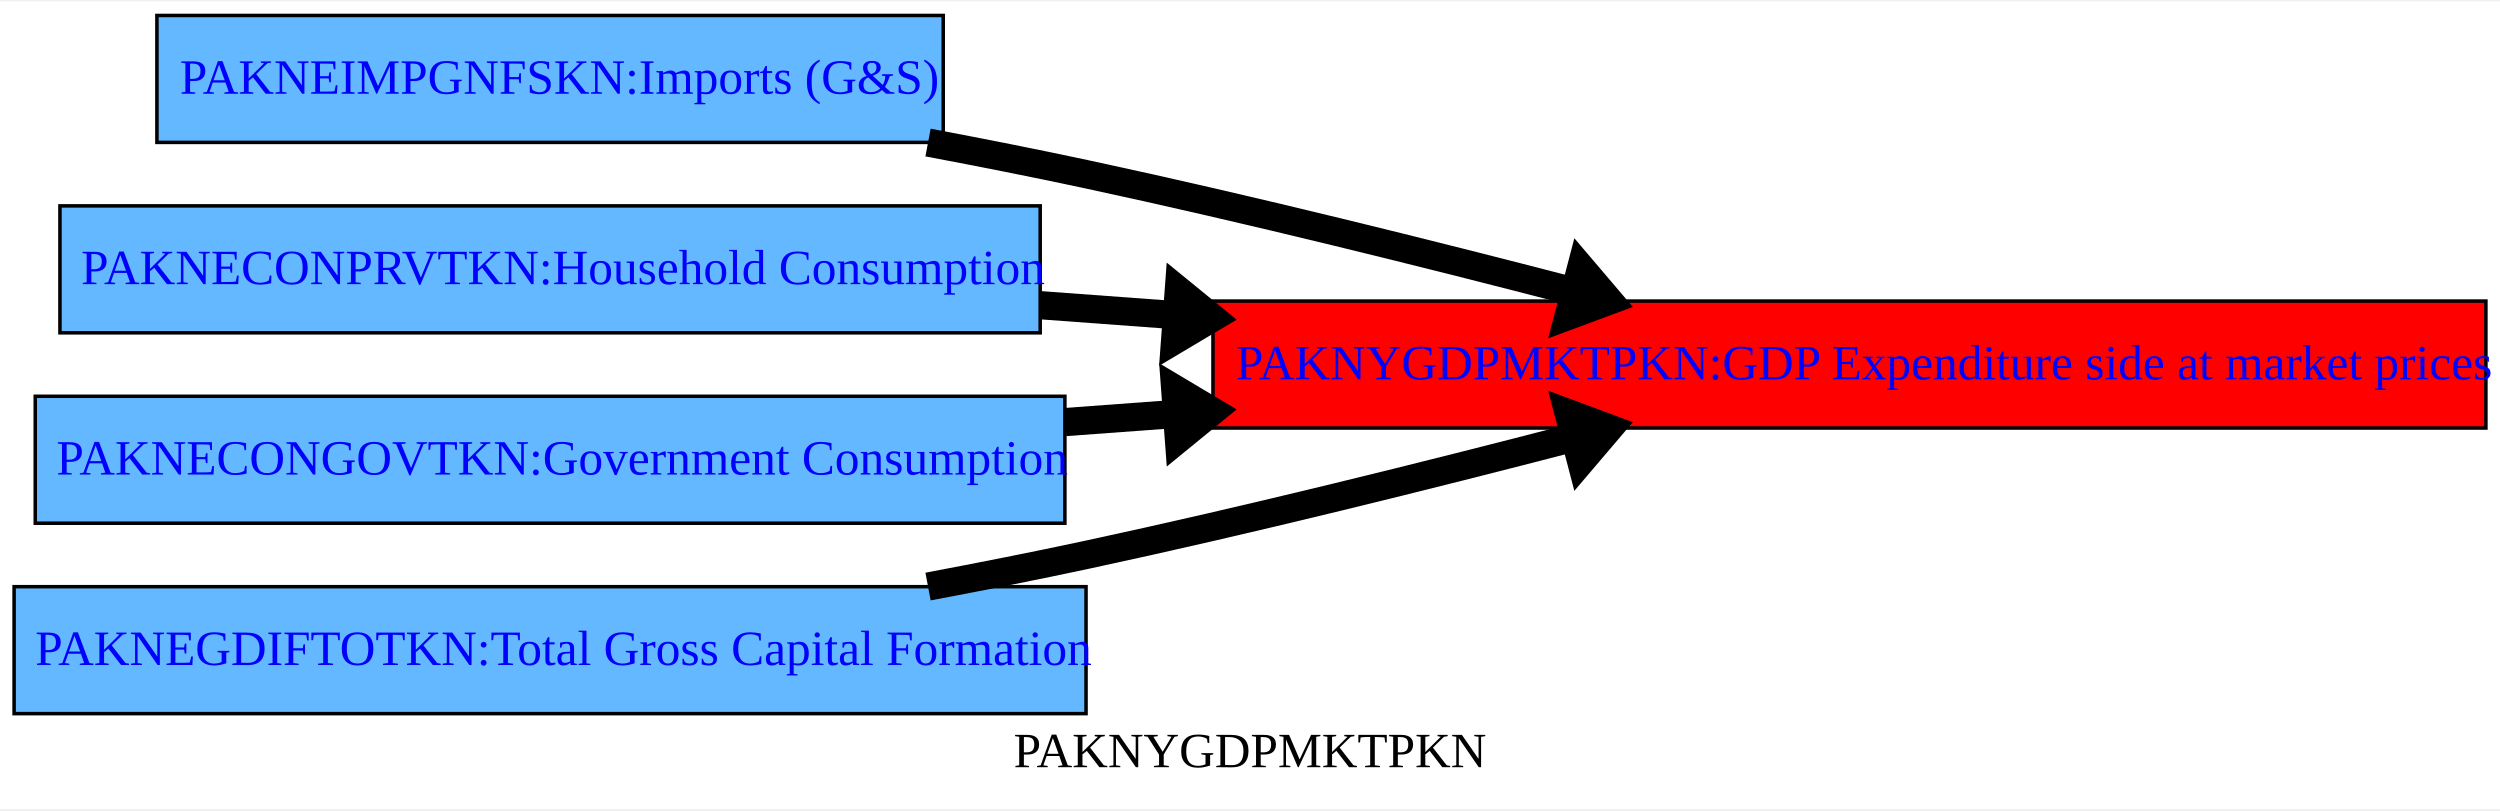
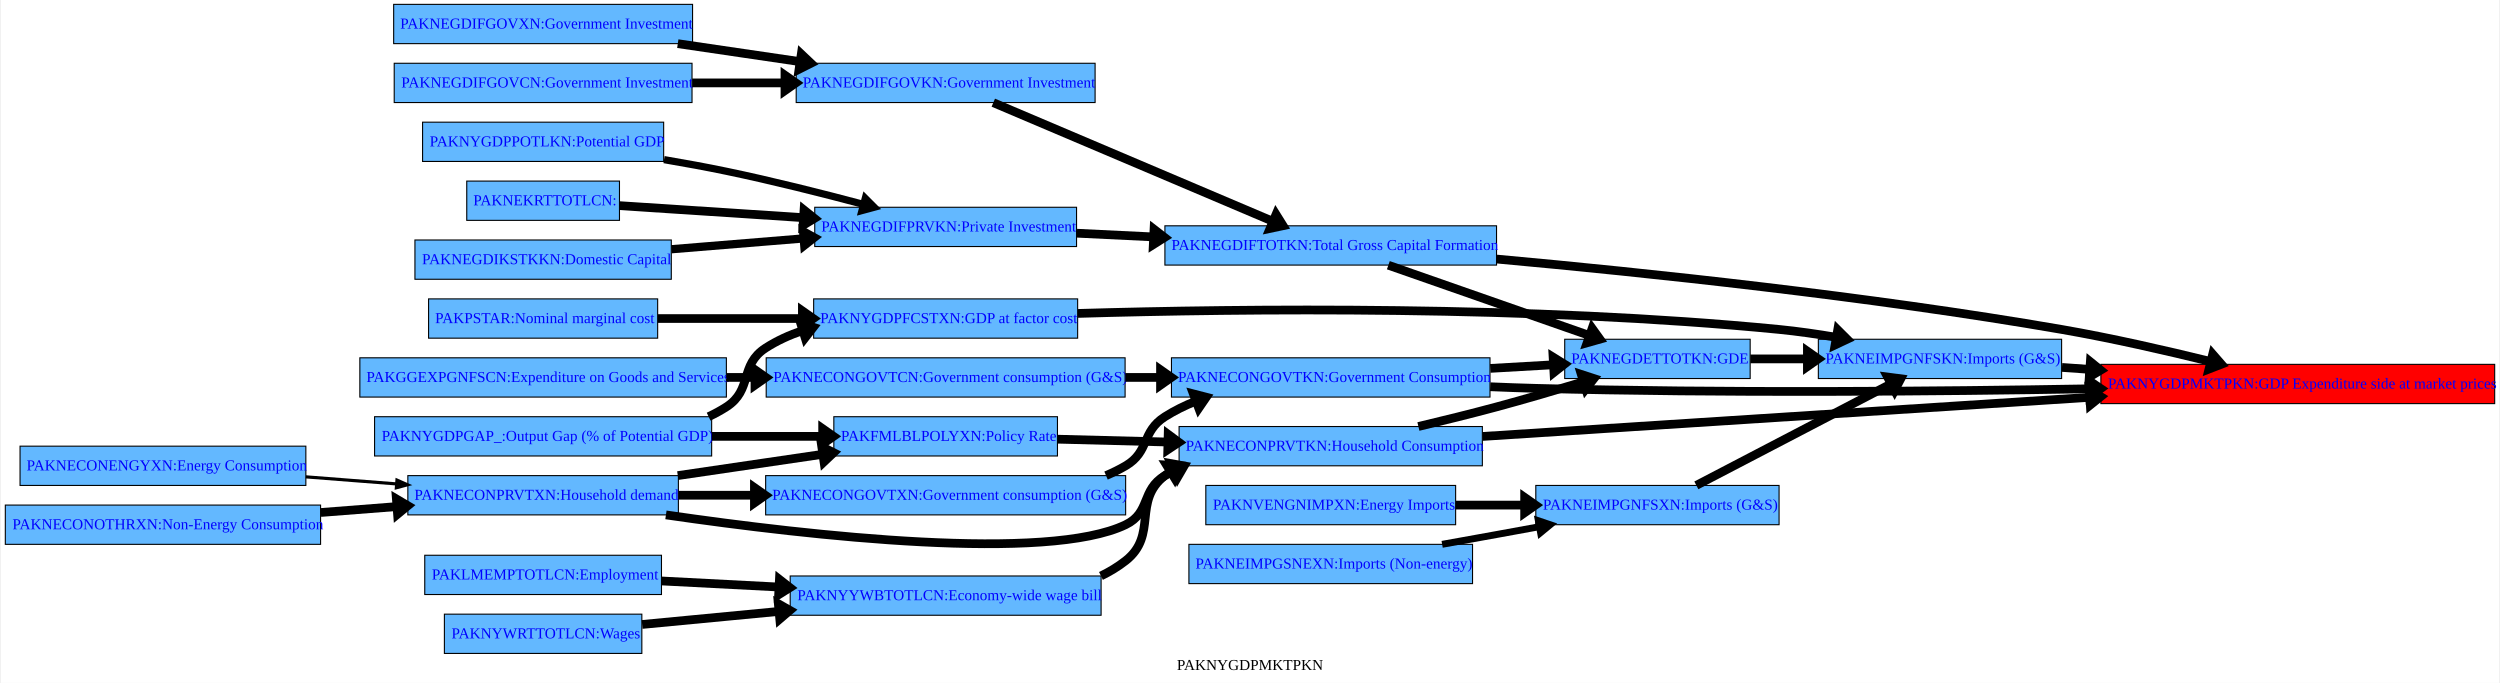
- <svg xmlns="http://www.w3.org/2000/svg" xmlns:xlink="http://www.w3.org/1999/xlink" width="432pt" height="140pt" viewBox="0.00 0.00 432.00 139.53">
-   <g id="graph0" class="graph" transform="scale(0.609309 0.609309) rotate(0) translate(4 225)">
-     <polygon fill="white" stroke="transparent" points="-4,4 -4,-225 705,-225 705,4 -4,4" />
-     <text text-anchor="middle" x="350.5" y="-7.8" font-family="Times New Roman,serif" font-size="14.00">PAKNYGDPMKTPKN</text>
+ <svg xmlns="http://www.w3.org/2000/svg" xmlns:xlink="http://www.w3.org/1999/xlink" width="432pt" height="118pt" viewBox="0.00 0.00 432.00 118.09">
+   <g id="graph0" class="graph" transform="scale(0.188646 0.188646) rotate(0) translate(4 622)">
+     <polygon fill="white" stroke="transparent" points="-4,4 -4,-622 2286,-622 2286,4 -4,4" />
+     <text text-anchor="middle" x="1141" y="-7.8" font-family="Times New Roman,serif" font-size="14.00">PAKNYGDPMKTPKN</text>
    <g id="node1" class="node">
      <g id="a_node1">
-         <a xlink:title="Imports (G&amp;S) FRML &lt;Z,EXO&gt; PAKNEIMPGNFSKN = (PAKNEIMPGNFSKN(-1)*EXP(-PAKNEIMPGNFSKN_A+ (-0.324143718656754*(LOG(PAKNEIMPGNFSKN(-1))-LOG(PAKNEGDETTOTKN(-1))+0.8*LOG(PAKNEIMPGNFSXN(-1)/PAKNYGDPFCSTXN(-1)))-0.583459272245018+1*((LOG(PAKNEGDETTOTKN))-(LOG(PAKNEGDETTOTKN(-1))))-0.0921874580409631*((LOG(PAKNEIMPGNFSXN/PAKNYGDPFCSTXN))-(LOG(PAKNEIMPGNFSXN(-1)/PAKNYGDPFCSTXN(-1))))-0.0361746331863615*DURING_2012) )) * (1-PAKNEIMPGNFSKN_D)+ PAKNEIMPGNFSKN_X*PAKNEIMPGNFSKN_D  $">
-           <polygon fill="#63b8ff" stroke="black" points="263.5,-221 40.5,-221 40.5,-185 263.5,-185 263.5,-221" />
-           <text text-anchor="start" x="47" y="-198.8" font-family="Times New Roman,serif" font-size="14.00" fill="blue">PAKNEIMPGNFSKN:Imports (G&amp;S)</text>
+         <a xlink:title="Potential GDP FRML  &lt;&gt; PAKNYGDPPOTLKN = PAKNYGDPTFP*(PAKLMEMPSTRLCN**PAKNYYWBTOTLCN_)*(PAKNEGDIKSTKKN(-1)**(1-PAKNYYWBTOTLCN_)) $">
+           <polygon fill="#63b8ff" stroke="black" points="603.5,-510 382.5,-510 382.5,-474 603.5,-474 603.5,-510" />
+           <text text-anchor="start" x="389" y="-487.8" font-family="Times New Roman,serif" font-size="14.00" fill="blue">PAKNYGDPPOTLKN:Potential GDP</text>
+         </a>
+       </g>
+     </g>
+     <g id="node26" class="node">
+       <g id="a_node26">
+         <a xlink:title="Private Investment FRML &lt;Z,EXO&gt; PAKNEGDIFPRVKN = (-PAKNEGDIFPRVKN_A*PAKNEGDIKSTKKN(-1)+ (-0.00526826150713402+0.826734606421746*(PAKNEGDIFPRVKN(-1)/PAKNEGDIKSTKKN(-2))+(1-0.826734606421746)*(((LOG(PAKNYGDPPOTLKN))-(LOG(PAKNYGDPPOTLKN(-1))))+PAKDEPR)-0.00378813564556318*((LOG(PAKNEKRTTOTLCN/PAKNYGDPFCSTXN))-(LOG(PAKNEKRTTOTLCN(-1)/PAKNYGDPFCSTXN(-1))))) *PAKNEGDIKSTKKN(-1)) * (1-PAKNEGDIFPRVKN_D)+ PAKNEGDIFPRVKN_X*PAKNEGDIFPRVKN_D  $">
+           <polygon fill="#63b8ff" stroke="black" points="982,-432 742,-432 742,-396 982,-396 982,-432" />
+           <text text-anchor="start" x="748" y="-409.8" font-family="Times New Roman,serif" font-size="14.00" fill="blue">PAKNEGDIFPRVKN:Private Investment</text>
+         </a>
+       </g>
+     </g>
+     <g id="edge13" class="edge">
+       <g id="a_edge13">
+         <a xlink:href="bogus" xlink:title=" PAKNYGDPPOTLKN -&gt; PAKNEGDIFPRVKN Min. att. -8%  max: 66%">
+           <path fill="none" stroke="black" stroke-width="6.61" d="M603.85,-475.68C622.96,-472.43 642.6,-468.83 661,-465 702.87,-456.3 749.16,-444.62 786.66,-434.64" />
+           <polygon fill="black" stroke="black" stroke-width="6.61" points="788.33,-440.19 796.49,-432.01 785.33,-429.01 788.33,-440.19" />
+         </a>
+       </g>
+     </g>
+     <g id="node2" class="node">
+       <g id="a_node2">
+         <a xlink:title="Energy Imports FRML  &lt;&gt; PAKNVENGNIMPXN = ((PAKNVCOLNIMPSH**PAKCESENGYIMP)*PAKNVCOLPRODXN**(1-PAKCESENGYIMP)+(PAKNVOILNIMPSH**PAKCESENGYIMP)*PAKNVOILPRODXN**(1-PAKCESENGYIMP)+(PAKNVGASNIMPSH**PAKCESENGYIMP)*PAKNVGASPRODXN**(1-PAKCESENGYIMP)+(PAKNVRENNIMPSH**PAKCESENGYIMP)*PAKNVRENPRODXN**(1-PAKCESENGYIMP))**(1/(1-PAKCESENGYIMP)) $">
+           <polygon fill="#63b8ff" stroke="black" points="1329.5,-177 1100.5,-177 1100.5,-141 1329.5,-141 1329.5,-177" />
+           <text text-anchor="start" x="1107" y="-154.8" font-family="Times New Roman,serif" font-size="14.00" fill="blue">PAKNVENGNIMPXN:Energy Imports</text>
+         </a>
+       </g>
+     </g>
+     <g id="node23" class="node">
+       <g id="a_node23">
+         <a xlink:title="Imports (G&amp;S) FRML  &lt;&gt; PAKNEIMPGNFSXN = ((PAKNEIMPENGYSH**PAKCESENGYIMPT)*PAKNVENGNIMPXN**(1-PAKCESENGYIMPT)+(PAKNEIMPOTHRSH**PAKCESENGYIMPT)*PAKNEIMPGSNEXN**(1-PAKCESENGYIMPT))**(1/(1-PAKCESENGYIMPT)) $">
+           <polygon fill="#63b8ff" stroke="black" points="1626,-177 1403,-177 1403,-141 1626,-141 1626,-177" />
+           <text text-anchor="start" x="1409.5" y="-154.8" font-family="Times New Roman,serif" font-size="14.00" fill="blue">PAKNEIMPGNFSXN:Imports (G&amp;S)</text>
+         </a>
+       </g>
+     </g>
+     <g id="edge21" class="edge">
+       <g id="a_edge21">
+         <a xlink:href="bogus" xlink:title=" PAKNVENGNIMPXN -&gt; PAKNEIMPGNFSXN Min. att. 37%  max: 104%">
+           <path fill="none" stroke="black" stroke-width="8" d="M1329.75,-159C1350.33,-159 1371.86,-159 1392.63,-159" />
+           <polygon fill="black" stroke="black" stroke-width="8" points="1392.76,-166 1402.76,-159 1392.76,-152 1392.76,-166" />
        </a>
      </g>
    </g>
    <g id="node3" class="node">
      <g id="a_node3">
-         <a xlink:title="GDP Expenditure side at market prices FRML  &lt;&gt; PAKNYGDPMKTPKN = PAKNECONPRVTKN+PAKNECONGOVTKN+PAKNEGDIFTOTKN+PAKNEGDISTKBKN+PAKNEEXPGNFSKN-PAKNEIMPGNFSKN+PAKNYGDPDISCKN+PAKADAP*PAKDISPREPKN $">
-           <polygon fill="red" stroke="black" points="701,-140 340,-140 340,-104 701,-104 701,-140" />
-           <text text-anchor="start" x="346.5" y="-117.8" font-family="Times New Roman,serif" font-size="14.00" fill="blue">PAKNYGDPMKTPKN:GDP Expenditure side at market prices</text>
-         </a>
-       </g>
-     </g>
-     <g id="edge1" class="edge">
-       <g id="a_edge1">
-         <a xlink:href="bogus" xlink:title=" PAKNEIMPGNFSKN -&gt; PAKNYGDPMKTPKN Min. att. -46%  max: 456%">
-           <path fill="none" stroke="black" stroke-width="8" d="M259.19,-184.96C274.27,-182.12 289.55,-179.1 304,-176 350.16,-166.1 401.45,-153.32 442.41,-142.68" />
-           <polygon fill="black" stroke="black" stroke-width="8" points="444.41,-149.39 452.32,-140.1 440.87,-135.85 444.41,-149.39" />
-         </a>
-       </g>
-     </g>
-     <g id="node2" class="node">
-       <g id="a_node2">
-         <a xlink:title="Household Consumption FRML &lt;Z,EXO&gt; PAKNECONPRVTKN = (PAKNECONPRVTKN(-1)*EXP(-PAKNECONPRVTKN_A+ (-0.2*(LOG(PAKNECONPRVTKN(-1))-LOG((PAKNYYWBTOTLCN(-1)*(1-PAKGGREVDRCTXN(-1)/100))/PAKNECONPRVTXN(-1)))+1*((LOG((PAKNYYWBTOTLCN*(1-PAKGGREVDRCTXN/100))/PAKNECONPRVTXN))-(LOG((PAKNYYWBTOTLCN(-1)*(1-PAKGGREVDRCTXN(-1)/100))/PAKNECONPRVTXN(-1))))+0.0303228629698929+0.0163839011059956*DURING_2010-0.3*(PAKFMLBLPOLYXN/100-((LOG(PAKNECONPRVTXN))-(LOG(PAKNECONPRVTXN(-1)))))) )) * (1-PAKNECONPRVTKN_D)+ PAKNECONPRVTKN_X*PAKNECONPRVTKN_D  $">
-           <polygon fill="#63b8ff" stroke="black" points="291,-167 13,-167 13,-131 291,-131 291,-167" />
-           <text text-anchor="start" x="19" y="-144.8" font-family="Times New Roman,serif" font-size="14.00" fill="blue">PAKNECONPRVTKN:Household Consumption</text>
-         </a>
-       </g>
-     </g>
-     <g id="edge2" class="edge">
-       <g id="a_edge2">
-         <a xlink:href="bogus" xlink:title=" PAKNECONPRVTKN -&gt; PAKNYGDPMKTPKN Min. att. -1557%  max: 290%">
-           <path fill="none" stroke="black" stroke-width="8" d="M291.04,-138.83C303.73,-137.9 316.73,-136.94 329.78,-135.98" />
-           <polygon fill="black" stroke="black" stroke-width="8" points="330.3,-142.96 339.76,-135.24 329.27,-129 330.3,-142.96" />
+         <a xlink:title="Output Gap (% of Potential GDP) FRML  &lt;&gt; PAKNYGDPGAP_ = ((PAKNYGDPMKTPKN/PAKNYGDPPOTLKN-1)*100) $">
+           <polygon fill="#63b8ff" stroke="black" points="647.5,-240 338.5,-240 338.5,-204 647.5,-204 647.5,-240" />
+           <text text-anchor="start" x="345" y="-217.8" font-family="Times New Roman,serif" font-size="14.00" fill="blue">PAKNYGDPGAP_:Output Gap (% of Potential GDP)</text>
+         </a>
+       </g>
+     </g>
+     <g id="node7" class="node">
+       <g id="a_node7">
+         <a xlink:title="GDP at factor cost FRML &lt;Z,EXO&gt; PAKNYGDPFCSTXN = (PAKNYGDPFCSTXN(-1)*EXP(-PAKNYGDPFCSTXN_A+ (0.6*((LOG(PAKNYGDPFCSTXN(-1)))-(LOG(PAKNYGDPFCSTXN(-2))))+(1-0.6)*(0.7*PAKINFLEXPT/100+(1-0.7)*((LOG(PAKPSTAR(-1)))-(LOG(PAKPSTAR(-2)))))+0.25*PAKNYGDPGAP_/100+0.262461811660072*DURING_2000-0.205776950553378*DURING_2001) )) * (1-PAKNYGDPFCSTXN_D)+ PAKNYGDPFCSTXN_X*PAKNYGDPFCSTXN_D  $">
+           <polygon fill="#63b8ff" stroke="black" points="983,-348 741,-348 741,-312 983,-312 983,-348" />
+           <text text-anchor="start" x="747" y="-325.8" font-family="Times New Roman,serif" font-size="14.00" fill="blue">PAKNYGDPFCSTXN:GDP at factor cost</text>
+         </a>
+       </g>
+     </g>
+     <g id="edge3" class="edge">
+       <g id="a_edge3">
+         <a xlink:href="bogus" xlink:title=" PAKNYGDPGAP_ -&gt; PAKNYGDPFCSTXN Min. att. -56%  max: 7987%">
+           <path fill="none" stroke="black" stroke-width="8" d="M644.7,-240.05C650.35,-242.69 655.81,-245.66 661,-249 685.26,-264.6 672.76,-287.36 697,-303 707.43,-309.73 718.98,-314.96 730.98,-319" />
+           <polygon fill="black" stroke="black" stroke-width="8" points="729.08,-325.74 740.69,-322 733.2,-312.36 729.08,-325.74" />
+         </a>
+       </g>
+     </g>
+     <g id="node25" class="node">
+       <g id="a_node25">
+         <a xlink:title="Policy Rate FRML &lt;Z,EXO&gt; PAKFMLBLPOLYXN = (-100*PAKFMLBLPOLYXN_A+100* (0.905129162122953*PAKFMLBLPOLYXN(-1)/100+(1-0.905129162122953)*(PAKMPPOLNATRXN/100+1.2*(((LOG(PAKNECONPRVTXN))-(LOG(PAKNECONPRVTXN(-1))))-PAKINFLEXPT/100)+0.5*PAKNYGDPGAP_/100)) ) * (1-PAKFMLBLPOLYXN_D)+ PAKFMLBLPOLYXN_X*PAKFMLBLPOLYXN_D  $">
+           <polygon fill="#63b8ff" stroke="black" points="964.5,-240 759.5,-240 759.5,-204 964.5,-204 964.5,-240" />
+           <text text-anchor="start" x="766" y="-217.8" font-family="Times New Roman,serif" font-size="14.00" fill="blue">PAKFMLBLPOLYXN:Policy Rate</text>
+         </a>
+       </g>
+     </g>
+     <g id="edge19" class="edge">
+       <g id="a_edge19">
+         <a xlink:href="bogus" xlink:title=" PAKNYGDPGAP_ -&gt; PAKFMLBLPOLYXN Min. att. -15%  max: 83%">
+           <path fill="none" stroke="black" stroke-width="8" d="M647.51,-222C681.54,-222 716.99,-222 748.99,-222" />
+           <polygon fill="black" stroke="black" stroke-width="8" points="749.26,-229 759.26,-222 749.26,-215 749.26,-229" />
        </a>
      </g>
    </g>
    <g id="node4" class="node">
      <g id="a_node4">
-         <a xlink:title="Government Consumption FRML  &lt;&gt; PAKNECONGOVTKN = PAKNECONGOVTCN/PAKNECONGOVTXN $">
-           <polygon fill="#63b8ff" stroke="black" points="298,-113 6,-113 6,-77 298,-77 298,-113" />
-           <text text-anchor="start" x="12" y="-90.8" font-family="Times New Roman,serif" font-size="14.00" fill="blue">PAKNECONGOVTKN:Government Consumption</text>
-         </a>
-       </g>
-     </g>
-     <g id="edge3" class="edge">
-       <g id="a_edge3">
-         <a xlink:href="bogus" xlink:title=" PAKNECONGOVTKN -&gt; PAKNYGDPMKTPKN Min. att. -108%  max: 835%">
-           <path fill="none" stroke="black" stroke-width="8" d="M298.11,-105.69C308.49,-106.46 319.05,-107.23 329.63,-108.01" />
-           <polygon fill="black" stroke="black" stroke-width="8" points="329.29,-115.01 339.77,-108.76 330.32,-101.04 329.29,-115.01" />
+         <a xlink:title="Expenditure on Goods and Services FRML &lt;Z,EXO&gt; PAKGGEXPGNFSCN = (0.3*PAKGGEXPGNFSCN(-1)+(1-0.3)*(0.80*(PAKGGREVTOTLCN-PAKGGEXPINTPCN(-0)))+505277.259999999*DURING_2012 + PAKGGEXPGNFSCN_A)* (1-PAKGGEXPGNFSCN_D)+ PAKGGEXPGNFSCN_X*PAKGGEXPGNFSCN_D  $">
+           <polygon fill="#63b8ff" stroke="black" points="661,-294 325,-294 325,-258 661,-258 661,-294" />
+           <text text-anchor="start" x="331" y="-271.8" font-family="Times New Roman,serif" font-size="14.00" fill="blue">PAKGGEXPGNFSCN:Expenditure on Goods and Services</text>
+         </a>
+       </g>
+     </g>
+     <g id="node27" class="node">
+       <g id="a_node27">
+         <a xlink:title="Government consumption (G&amp;S) FRML &lt;Z,EXO&gt; PAKNECONGOVTCN = (-PAKNECONGOVTCN_A*PAKNECONGOVTCN(-1)/100+ ((100 * ( (PAKGGEXPGNFSCN) / (PAKGGEXPGNFSCN(-1)) -1)) +0.764199817873939*DUMH) *PAKNECONGOVTCN(-1)/100+PAKNECONGOVTCN(-1)) * (1-PAKNECONGOVTCN_D)+ PAKNECONGOVTCN_X*PAKNECONGOVTCN_D  $">
+           <polygon fill="#63b8ff" stroke="black" points="1026.5,-294 697.5,-294 697.5,-258 1026.5,-258 1026.5,-294" />
+           <text text-anchor="start" x="704" y="-271.8" font-family="Times New Roman,serif" font-size="14.00" fill="blue">PAKNECONGOVTCN:Government consumption (G&amp;S)</text>
+         </a>
+       </g>
+     </g>
+     <g id="edge20" class="edge">
+       <g id="a_edge20">
+         <a xlink:href="bogus" xlink:title=" PAKGGEXPGNFSCN -&gt; PAKNECONGOVTCN Min. att. -18%  max: 100%">
+           <path fill="none" stroke="black" stroke-width="8" d="M661.12,-276C669.76,-276 678.44,-276 687.1,-276" />
+           <polygon fill="black" stroke="black" stroke-width="8" points="687.24,-283 697.24,-276 687.24,-269 687.24,-283" />
        </a>
      </g>
    </g>
    <g id="node5" class="node">
      <g id="a_node5">
        <a xlink:title="Total Gross Capital Formation FRML  &lt;&gt; PAKNEGDIFTOTKN = PAKNEGDIFGOVKN+PAKNEGDIFPRVKN $">
-           <polygon fill="#63b8ff" stroke="black" points="304,-59 0,-59 0,-23 304,-23 304,-59" />
-           <text text-anchor="start" x="6" y="-36.8" font-family="Times New Roman,serif" font-size="14.00" fill="blue">PAKNEGDIFTOTKN:Total Gross Capital Formation</text>
+           <polygon fill="#63b8ff" stroke="black" points="1367,-415 1063,-415 1063,-379 1367,-379 1367,-415" />
+           <text text-anchor="start" x="1069" y="-392.8" font-family="Times New Roman,serif" font-size="14.00" fill="blue">PAKNEGDIFTOTKN:Total Gross Capital Formation</text>
+         </a>
+       </g>
+     </g>
+     <g id="node15" class="node">
+       <g id="a_node15">
+         <a xlink:title="GDE FRML  &lt;&gt; PAKNEGDETTOTKN = (PAKNECONPRVTKN+PAKNECONGOVTKN+PAKNEGDIFTOTKN+PAKNEGDISTKBKN+PAKNYGDPDISCKN) $">
+           <polygon fill="#63b8ff" stroke="black" points="1599.5,-311 1429.5,-311 1429.5,-275 1599.5,-275 1599.5,-311" />
+           <text text-anchor="start" x="1435.5" y="-288.8" font-family="Times New Roman,serif" font-size="14.00" fill="blue">PAKNEGDETTOTKN:GDE</text>
        </a>
      </g>
    </g>
    <g id="edge4" class="edge">
      <g id="a_edge4">
+         <a xlink:href="bogus" xlink:title=" PAKNEGDIFTOTKN -&gt; PAKNEGDETTOTKN Min. att. -1115%  max: 1147%">
+           <path fill="none" stroke="black" stroke-width="8" d="M1267.82,-378.88C1319.17,-360.93 1397.83,-333.44 1452.25,-314.41" />
+           <polygon fill="black" stroke="black" stroke-width="8" points="1454.65,-320.99 1461.78,-311.08 1450.03,-307.77 1454.65,-320.99" />
+         </a>
+       </g>
+     </g>
+     <g id="node29" class="node">
+       <g id="a_node29">
+         <a xlink:title="GDP Expenditure side at market prices FRML  &lt;&gt; PAKNYGDPMKTPKN = PAKNECONPRVTKN+PAKNECONGOVTKN+PAKNEGDIFTOTKN+PAKNEGDISTKBKN+PAKNEEXPGNFSKN-PAKNEIMPGNFSKN+PAKNYGDPDISCKN+PAKADAP*PAKDISPREPKN $">
+           <polygon fill="red" stroke="black" points="2282,-288 1921,-288 1921,-252 2282,-252 2282,-288" />
+           <text text-anchor="start" x="1927.5" y="-265.8" font-family="Times New Roman,serif" font-size="14.00" fill="blue">PAKNYGDPMKTPKN:GDP Expenditure side at market prices</text>
+         </a>
+       </g>
+     </g>
+     <g id="edge25" class="edge">
+       <g id="a_edge25">
        <a xlink:href="bogus" xlink:title=" PAKNEGDIFTOTKN -&gt; PAKNYGDPMKTPKN Min. att. -36%  max: 366%">
-           <path fill="none" stroke="black" stroke-width="8" d="M259.19,-59.04C274.27,-61.88 289.55,-64.9 304,-68 350.16,-77.9 401.45,-90.68 442.41,-101.32" />
-           <polygon fill="black" stroke="black" stroke-width="8" points="440.87,-108.15 452.32,-103.9 444.41,-94.61 440.87,-108.15" />
+           <path fill="none" stroke="black" stroke-width="8" d="M1367.15,-384.53C1503.2,-372.14 1708.31,-350.56 1885,-320 1930.63,-312.11 1981.07,-300.56 2021.68,-290.55" />
+           <polygon fill="black" stroke="black" stroke-width="8" points="2023.5,-297.31 2031.51,-288.11 2020.12,-283.72 2023.5,-297.31" />
+         </a>
+       </g>
+     </g>
+     <g id="node6" class="node">
+       <g id="a_node6">
+         <a xlink:title="Wages FRML  &lt;&gt; PAKNYWRTTOTLCN = (PAKNYWBINFMSH**PAKINFCES*(PAKNYWRTINFMCN)**(1-PAKINFCES)+PAKNYWBFORMSH**PAKINFCES*(PAKNYWRTFORMCN*(1+PAKGGREVDRCTXN/100))**(1-PAKINFCES))**(1/(1-PAKINFCES)) $">
+           <polygon fill="#63b8ff" stroke="black" points="583.5,-59 402.5,-59 402.5,-23 583.5,-23 583.5,-59" />
+           <text text-anchor="start" x="409" y="-36.8" font-family="Times New Roman,serif" font-size="14.00" fill="blue">PAKNYWRTTOTLCN:Wages</text>
+         </a>
+       </g>
+     </g>
+     <g id="node16" class="node">
+       <g id="a_node16">
+         <a xlink:title="Economy-wide wage bill FRML  &lt;&gt; PAKNYYWBTOTLCN = PAKNYWRTTOTLCN*PAKLMEMPTOTLCN $">
+           <polygon fill="#63b8ff" stroke="black" points="1004.5,-94 719.5,-94 719.5,-58 1004.5,-58 1004.5,-94" />
+           <text text-anchor="start" x="726" y="-71.8" font-family="Times New Roman,serif" font-size="14.00" fill="blue">PAKNYYWBTOTLCN:Economy-wide wage bill</text>
+         </a>
+       </g>
+     </g>
+     <g id="edge12" class="edge">
+       <g id="a_edge12">
+         <a xlink:href="bogus" xlink:title=" PAKNYWRTTOTLCN -&gt; PAKNYYWBTOTLCN Min. att. 16%  max: 106%">
+           <path fill="none" stroke="black" stroke-width="8" d="M583.78,-49.56C621.5,-53.16 666.44,-57.45 709.04,-61.51" />
+           <polygon fill="black" stroke="black" stroke-width="8" points="708.62,-68.5 719.24,-62.48 709.95,-54.56 708.62,-68.5" />
+         </a>
+       </g>
+     </g>
+     <g id="node9" class="node">
+       <g id="a_node9">
+         <a xlink:title="Imports (G&amp;S) FRML &lt;Z,EXO&gt; PAKNEIMPGNFSKN = (PAKNEIMPGNFSKN(-1)*EXP(-PAKNEIMPGNFSKN_A+ (-0.324143718656754*(LOG(PAKNEIMPGNFSKN(-1))-LOG(PAKNEGDETTOTKN(-1))+0.8*LOG(PAKNEIMPGNFSXN(-1)/PAKNYGDPFCSTXN(-1)))-0.583459272245018+1*((LOG(PAKNEGDETTOTKN))-(LOG(PAKNEGDETTOTKN(-1))))-0.0921874580409631*((LOG(PAKNEIMPGNFSXN/PAKNYGDPFCSTXN))-(LOG(PAKNEIMPGNFSXN(-1)/PAKNYGDPFCSTXN(-1))))-0.0361746331863615*DURING_2012) )) * (1-PAKNEIMPGNFSKN_D)+ PAKNEIMPGNFSKN_X*PAKNEIMPGNFSKN_D  $">
+           <polygon fill="#63b8ff" stroke="black" points="1885,-311 1662,-311 1662,-275 1885,-275 1885,-311" />
+           <text text-anchor="start" x="1668.5" y="-288.8" font-family="Times New Roman,serif" font-size="14.00" fill="blue">PAKNEIMPGNFSKN:Imports (G&amp;S)</text>
+         </a>
+       </g>
+     </g>
+     <g id="edge27" class="edge">
+       <g id="a_edge27">
+         <a xlink:href="bogus" xlink:title=" PAKNYGDPFCSTXN -&gt; PAKNEIMPGNFSKN Min. att. -1112%  max: 296%">
+           <path fill="none" stroke="black" stroke-width="8" d="M983.28,-334.68C1133.91,-339.11 1399.72,-342.17 1626,-320 1643,-318.33 1660.97,-315.73 1678.3,-312.79" />
+           <polygon fill="black" stroke="black" stroke-width="8" points="1679.76,-319.64 1688.4,-311.02 1677.35,-305.84 1679.76,-319.64" />
+         </a>
+       </g>
+     </g>
+     <g id="node8" class="node">
+       <g id="a_node8">
+         <a xlink:title="Imports (Non-energy) FRML &lt;Z,EXO&gt; PAKNEIMPGSNEXN = (PAKNEIMPGSNEXN(-1)*EXP(-PAKNEIMPGSNEXN_A+ (-0.278529319815428*(LOG(PAKNEIMPGSNEXN(-1))-0.3*LOG(PAKNYGDPFCSTXN(-1))-(1-0.3)*LOG(PAKPMKEY(-1)*PAKPANUSATLS(-1)))+0.4*((LOG(PAKNYGDPFCSTXN))-(LOG(PAKNYGDPFCSTXN(-1))))+(1-0.4)*((LOG(PAKPMKEY*PAKPANUSATLS))-(LOG(PAKPMKEY(-1)*PAKPANUSATLS(-1))))-0.888813883474775+0.135666902654654*DURING_2012+0.216228696118762*DURING_2008) )) * (1-PAKNEIMPGSNEXN_D)+ PAKNEIMPGSNEXN_X*PAKNEIMPGSNEXN_D  $">
+           <polygon fill="#63b8ff" stroke="black" points="1345,-123 1085,-123 1085,-87 1345,-87 1345,-123" />
+           <text text-anchor="start" x="1091" y="-100.8" font-family="Times New Roman,serif" font-size="14.00" fill="blue">PAKNEIMPGSNEXN:Imports (Non-energy)</text>
+         </a>
+       </g>
+     </g>
+     <g id="edge11" class="edge">
+       <g id="a_edge11">
+         <a xlink:href="bogus" xlink:title=" PAKNEIMPGSNEXN -&gt; PAKNEIMPGNFSXN Min. att. -4%  max: 63%">
+           <path fill="none" stroke="black" stroke-width="6.33" d="M1317.14,-123.01C1333.8,-126 1350.89,-129.07 1367,-132 1379.67,-134.3 1392.96,-136.73 1406.14,-139.15" />
+           <polygon fill="black" stroke="black" stroke-width="6.33" points="1405.36,-144.63 1416.19,-140.99 1407.36,-133.74 1405.36,-144.63" />
+         </a>
+       </g>
+     </g>
+     <g id="edge2" class="edge">
+       <g id="a_edge2">
+         <a xlink:href="bogus" xlink:title=" PAKNEIMPGNFSKN -&gt; PAKNYGDPMKTPKN Min. att. -46%  max: 456%">
+           <path fill="none" stroke="black" stroke-width="8" d="M1885.32,-285.18C1893.62,-284.6 1902.11,-284 1910.7,-283.39" />
+           <polygon fill="black" stroke="black" stroke-width="8" points="1911.35,-290.36 1920.84,-282.68 1910.37,-276.4 1911.35,-290.36" />
+         </a>
+       </g>
+     </g>
+     <g id="node10" class="node">
+       <g id="a_node10">
+         <a xlink:title="PAKNEKRTTOTLCN FRML &lt;Z,EXO&gt; PAKNEKRTTOTLCN = (-PAKNEKRTTOTLCN_A+ (((PAKUCK)-(PAKUCK(-1)))+7.05881784375082E-05*DUMH) +PAKNEKRTTOTLCN(-1)) * (1-PAKNEKRTTOTLCN_D)+ PAKNEKRTTOTLCN_X*PAKNEKRTTOTLCN_D  $">
+           <polygon fill="#63b8ff" stroke="black" points="563,-456 423,-456 423,-420 563,-420 563,-456" />
+           <text text-anchor="start" x="429" y="-433.8" font-family="Times New Roman,serif" font-size="14.00" fill="blue">PAKNEKRTTOTLCN:</text>
+         </a>
+       </g>
+     </g>
+     <g id="edge9" class="edge">
+       <g id="a_edge9">
+         <a xlink:href="bogus" xlink:title=" PAKNEKRTTOTLCN -&gt; PAKNEGDIFPRVKN Min. att. -0%  max: 90%">
+           <path fill="none" stroke="black" stroke-width="8" d="M563.03,-433.49C610.43,-430.39 674.8,-426.18 731.59,-422.46" />
+           <polygon fill="black" stroke="black" stroke-width="8" points="732.2,-429.44 741.73,-421.8 731.29,-415.47 732.2,-429.44" />
+         </a>
+       </g>
+     </g>
+     <g id="node11" class="node">
+       <g id="a_node11">
+         <a xlink:title="Government Investment FRML &lt;Z,EXO&gt; PAKNEGDIFGOVCN = (PAKNEGDIFGOVCN(-1)*EXP(-PAKNEGDIFGOVCN_A+ (((LOG(PAKGGEXPCAPTCN))-(LOG(PAKGGEXPCAPTCN(-1))))-0.00510713331489238*DUMH) )) * (1-PAKNEGDIFGOVCN_D)+ PAKNEGDIFGOVCN_X*PAKNEGDIFGOVCN_D  $">
+           <polygon fill="#63b8ff" stroke="black" points="629.5,-564 356.5,-564 356.5,-528 629.5,-528 629.5,-564" />
+           <text text-anchor="start" x="363" y="-541.8" font-family="Times New Roman,serif" font-size="14.00" fill="blue">PAKNEGDIFGOVCN:Government Investment</text>
+         </a>
+       </g>
+     </g>
+     <g id="node22" class="node">
+       <g id="a_node22">
+         <a xlink:title="Government Investment FRML  &lt;&gt; PAKNEGDIFGOVKN = PAKNEGDIFGOVCN/PAKNEGDIFGOVXN $">
+           <polygon fill="#63b8ff" stroke="black" points="999,-564 725,-564 725,-528 999,-528 999,-564" />
+           <text text-anchor="start" x="731" y="-541.8" font-family="Times New Roman,serif" font-size="14.00" fill="blue">PAKNEGDIFGOVKN:Government Investment</text>
+         </a>
+       </g>
+     </g>
+     <g id="edge6" class="edge">
+       <g id="a_edge6">
+         <a xlink:href="bogus" xlink:title=" PAKNEGDIFGOVCN -&gt; PAKNEGDIFGOVKN Min. att. 129%  max: 988%">
+           <path fill="none" stroke="black" stroke-width="8" d="M629.61,-546C657.26,-546 686.46,-546 714.46,-546" />
+           <polygon fill="black" stroke="black" stroke-width="8" points="714.72,-553 724.72,-546 714.72,-539 714.72,-553" />
+         </a>
+       </g>
+     </g>
+     <g id="node12" class="node">
+       <g id="a_node12">
+         <a xlink:title="Government Consumption FRML  &lt;&gt; PAKNECONGOVTKN = PAKNECONGOVTCN/PAKNECONGOVTXN $">
+           <polygon fill="#63b8ff" stroke="black" points="1361,-294 1069,-294 1069,-258 1361,-258 1361,-294" />
+           <text text-anchor="start" x="1075" y="-271.8" font-family="Times New Roman,serif" font-size="14.00" fill="blue">PAKNECONGOVTKN:Government Consumption</text>
+         </a>
+       </g>
+     </g>
+     <g id="edge31" class="edge">
+       <g id="a_edge31">
+         <a xlink:href="bogus" xlink:title=" PAKNECONGOVTKN -&gt; PAKNEGDETTOTKN Min. att. -1269%  max: 1236%">
+           <path fill="none" stroke="black" stroke-width="8" d="M1361.26,-284.3C1380.93,-285.42 1400.67,-286.55 1419.12,-287.61" />
+           <polygon fill="black" stroke="black" stroke-width="8" points="1418.85,-294.6 1429.23,-288.18 1419.65,-280.63 1418.85,-294.6" />
+         </a>
+       </g>
+     </g>
+     <g id="edge14" class="edge">
+       <g id="a_edge14">
+         <a xlink:href="bogus" xlink:title=" PAKNECONGOVTKN -&gt; PAKNYGDPMKTPKN Min. att. -108%  max: 835%">
+           <path fill="none" stroke="black" stroke-width="8" d="M1361.19,-267.47C1375.31,-266.87 1389.43,-266.36 1403,-266 1574.86,-261.41 1770.61,-263.14 1910.9,-265.59" />
+           <polygon fill="black" stroke="black" stroke-width="8" points="1910.79,-272.59 1920.91,-265.77 1911.04,-258.59 1910.79,-272.59" />
+         </a>
+       </g>
+     </g>
+     <g id="node13" class="node">
+       <g id="a_node13">
+         <a xlink:title="Employment FRML &lt;Z,EXO&gt; PAKLMEMPTOTLCN = (PAKLMEMPTOTLCN(-1)*EXP(-PAKLMEMPTOTLCN_A+ (-0.345624644563667*(LOG(PAKLMEMPTOTLCN(-1))-LOG(PAKLMEMPSTRLCN(-1)))-0.1*(((LOG(PAKNYWRTTOTLCN/PAKNYGDPFCSTXN))-(LOG(PAKNYWRTTOTLCN(-1)/PAKNYGDPFCSTXN(-1))))-((LOG(PAKNYGDPPOTLKN/PAKLMEMPSTRLCN))-(LOG(PAKNYGDPPOTLKN(-1)/PAKLMEMPSTRLCN(-1)))))-0.0011790007645121+((LOG(PAKLMEMPSTRLCN))-(LOG(PAKLMEMPSTRLCN(-1))))+0.175412878170024*PAKNYGDPGAP_/100+0.0369790799942338*DURING_2010) )) * (1-PAKLMEMPTOTLCN_D)+ PAKLMEMPTOTLCN_X*PAKLMEMPTOTLCN_D  $">
+           <polygon fill="#63b8ff" stroke="black" points="601.5,-113 384.5,-113 384.5,-77 601.5,-77 601.5,-113" />
+           <text text-anchor="start" x="391" y="-90.8" font-family="Times New Roman,serif" font-size="14.00" fill="blue">PAKLMEMPTOTLCN:Employment</text>
+         </a>
+       </g>
+     </g>
+     <g id="edge23" class="edge">
+       <g id="a_edge23">
+         <a xlink:href="bogus" xlink:title=" PAKLMEMPTOTLCN -&gt; PAKNYYWBTOTLCN Min. att. -6%  max: 84%">
+           <path fill="none" stroke="black" stroke-width="8" d="M601.63,-89.43C635.27,-87.69 673.04,-85.73 709.13,-83.86" />
+           <polygon fill="black" stroke="black" stroke-width="8" points="709.63,-90.85 719.25,-83.34 708.91,-76.86 709.63,-90.85" />
+         </a>
+       </g>
+     </g>
+     <g id="node14" class="node">
+       <g id="a_node14">
+         <a xlink:title="Domestic Capital FRML  &lt;&gt; PAKNEGDIKSTKKN = (PAKNEGDIKSTKKN(-1)*(1-PAKDEPR))+PAKNEGDIFTOTKN2-2*PAKHURDAMKN $">
+           <polygon fill="#63b8ff" stroke="black" points="610.5,-402 375.5,-402 375.5,-366 610.5,-366 610.5,-402" />
+           <text text-anchor="start" x="382" y="-379.8" font-family="Times New Roman,serif" font-size="14.00" fill="blue">PAKNEGDIKSTKKN:Domestic Capital</text>
+         </a>
+       </g>
+     </g>
+     <g id="edge33" class="edge">
+       <g id="a_edge33">
+         <a xlink:href="bogus" xlink:title=" PAKNEGDIKSTKKN -&gt; PAKNEGDIFPRVKN Min. att. 0%  max: 76%">
+           <path fill="none" stroke="black" stroke-width="7.57" d="M610.63,-393.53C649.15,-396.68 692.22,-400.2 731.63,-403.43" />
+           <polygon fill="black" stroke="black" stroke-width="7.57" points="731.33,-410.04 741.84,-404.26 732.41,-396.85 731.33,-410.04" />
+         </a>
+       </g>
+     </g>
+     <g id="edge29" class="edge">
+       <g id="a_edge29">
+         <a xlink:href="bogus" xlink:title=" PAKNEGDETTOTKN -&gt; PAKNEIMPGNFSKN Min. att. -755%  max: 207%">
+           <path fill="none" stroke="black" stroke-width="8" d="M1599.65,-293C1616.29,-293 1634.07,-293 1651.65,-293" />
+           <polygon fill="black" stroke="black" stroke-width="8" points="1651.97,-300 1661.97,-293 1651.97,-286 1651.97,-300" />
+         </a>
+       </g>
+     </g>
+     <g id="node24" class="node">
+       <g id="a_node24">
+         <a xlink:title="Household Consumption FRML &lt;Z,EXO&gt; PAKNECONPRVTKN = (PAKNECONPRVTKN(-1)*EXP(-PAKNECONPRVTKN_A+ (-0.2*(LOG(PAKNECONPRVTKN(-1))-LOG((PAKNYYWBTOTLCN(-1)*(1-PAKGGREVDRCTXN(-1)/100))/PAKNECONPRVTXN(-1)))+1*((LOG((PAKNYYWBTOTLCN*(1-PAKGGREVDRCTXN/100))/PAKNECONPRVTXN))-(LOG((PAKNYYWBTOTLCN(-1)*(1-PAKGGREVDRCTXN(-1)/100))/PAKNECONPRVTXN(-1))))+0.0303228629698929+0.0163839011059956*DURING_2010-0.3*(PAKFMLBLPOLYXN/100-((LOG(PAKNECONPRVTXN))-(LOG(PAKNECONPRVTXN(-1)))))) )) * (1-PAKNECONPRVTKN_D)+ PAKNECONPRVTKN_X*PAKNECONPRVTKN_D  $">
+           <polygon fill="#63b8ff" stroke="black" points="1354,-231 1076,-231 1076,-195 1354,-195 1354,-231" />
+           <text text-anchor="start" x="1082" y="-208.8" font-family="Times New Roman,serif" font-size="14.00" fill="blue">PAKNECONPRVTKN:Household Consumption</text>
+         </a>
+       </g>
+     </g>
+     <g id="edge22" class="edge">
+       <g id="a_edge22">
+         <a xlink:href="bogus" xlink:title=" PAKNYYWBTOTLCN -&gt; PAKNECONPRVTKN Min. att. -594%  max: 5823%">
+           <path fill="none" stroke="black" stroke-width="8" d="M1004.37,-94.03C1012.41,-97.92 1020.04,-102.54 1027,-108 1057.03,-131.58 1032.78,-162.66 1063,-186 1064.62,-187.25 1066.28,-188.45 1067.97,-189.6" />
+           <polygon fill="black" stroke="black" stroke-width="8" points="1064.53,-195.71 1076.72,-194.96 1071.85,-183.77 1064.53,-195.71" />
+         </a>
+       </g>
+     </g>
+     <g id="node17" class="node">
+       <g id="a_node17">
+         <a xlink:title="Energy Consumption FRML &lt;Z,EXO&gt; PAKNECONENGYXN = (PAKNECONENGYXN(-1)*EXP(-PAKNECONENGYXN_A+ (((LOG(PAKNECONENGYGN))-(LOG(PAKNECONENGYGN(-1))))+0.0550557534575806*DUMH) )) * (1-PAKNECONENGYXN_D)+ PAKNECONENGYXN_X*PAKNECONENGYXN_D  $">
+           <polygon fill="#63b8ff" stroke="black" points="275.5,-213 13.5,-213 13.5,-177 275.5,-177 275.5,-213" />
+           <text text-anchor="start" x="19.5" y="-190.8" font-family="Times New Roman,serif" font-size="14.00" fill="blue">PAKNECONENGYXN:Energy Consumption</text>
+         </a>
+       </g>
+     </g>
+     <g id="node20" class="node">
+       <g id="a_node20">
+         <a xlink:title="Household demand FRML  &lt;&gt; PAKNECONPRVTXN = ((PAKNECONENGYSH**PAKCESENGYCON)*PAKNECONENGYXN**(1-PAKCESENGYCON)+(PAKNECONOTHRSH**PAKCESENGYCON)*PAKNECONOTHRXN**(1-PAKCESENGYCON))**(1/(1-PAKCESENGYCON)) $">
+           <polygon fill="#63b8ff" stroke="black" points="617,-186 369,-186 369,-150 617,-150 617,-186" />
+           <text text-anchor="start" x="375" y="-163.8" font-family="Times New Roman,serif" font-size="14.00" fill="blue">PAKNECONPRVTXN:Household demand</text>
+         </a>
+       </g>
+     </g>
+     <g id="edge26" class="edge">
+       <g id="a_edge26">
+         <a xlink:href="bogus" xlink:title=" PAKNECONENGYXN -&gt; PAKNECONPRVTXN Min. att. 1%  max: 29%">
+           <path fill="none" stroke="black" stroke-width="2.91" d="M275.51,-184.87C302.7,-182.75 331.42,-180.51 358.73,-178.39" />
+           <polygon fill="black" stroke="black" stroke-width="2.91" points="359.02,-181.87 368.72,-177.61 358.48,-174.89 359.02,-181.87" />
+         </a>
+       </g>
+     </g>
+     <g id="node18" class="node">
+       <g id="a_node18">
+         <a xlink:title="Non-Energy Consumption FRML &lt;Z,EXO&gt; PAKNECONOTHRXN = (PAKNECONOTHRXN(-1)*EXP(-PAKNECONOTHRXN_A+ (0.598859116610832*((LOG(PAKNYGDPFCSTXN))-(LOG(PAKNYGDPFCSTXN(-1))))+((PAKGGREVGNFSXN/100)-(PAKGGREVGNFSXN(-1)/100))+(1-0.598859116610832)*((LOG(PAKNEIMPGNFSXN))-(LOG(PAKNEIMPGNFSXN(-1))))+0.2*PAKNYGDPGAP_/100) )) * (1-PAKNECONOTHRXN_D)+ PAKNECONOTHRXN_X*PAKNECONOTHRXN_D  $">
+           <polygon fill="#63b8ff" stroke="black" points="289,-159 0,-159 0,-123 289,-123 289,-159" />
+           <text text-anchor="start" x="6.5" y="-136.8" font-family="Times New Roman,serif" font-size="14.00" fill="blue">PAKNECONOTHRXN:Non-Energy Consumption</text>
+         </a>
+       </g>
+     </g>
+     <g id="edge18" class="edge">
+       <g id="a_edge18">
+         <a xlink:href="bogus" xlink:title=" PAKNECONOTHRXN -&gt; PAKNECONPRVTXN Min. att. 71%  max: 99%">
+           <path fill="none" stroke="black" stroke-width="8" d="M289.19,-152.2C312.28,-154 336.1,-155.85 358.93,-157.63" />
+           <polygon fill="black" stroke="black" stroke-width="8" points="358.49,-164.62 369,-158.42 359.57,-150.66 358.49,-164.62" />
+         </a>
+       </g>
+     </g>
+     <g id="node19" class="node">
+       <g id="a_node19">
+         <a xlink:title="Government Investment FRML &lt;Z,EXO&gt; PAKNEGDIFGOVXN = (PAKNEGDIFGOVXN(-1)*EXP(-PAKNEGDIFGOVXN_A+ (-0.480254922468272*(LOG(PAKNEGDIFGOVXN(-1))-LOG(PAKNECONPRVTXN(-1)))+0.00720714576835064+0.0731599680348391*((LOG(PAKNEGDIFGOVXN(-1)))-(LOG(PAKNEGDIFGOVXN(-2))))+(1-0.0731599680348391)*((LOG(PAKNECONPRVTXN))-(LOG(PAKNECONPRVTXN(-1))))) )) * (1-PAKNEGDIFGOVXN_D)+ PAKNEGDIFGOVXN_X*PAKNEGDIFGOVXN_D  $">
+           <polygon fill="#63b8ff" stroke="black" points="630,-618 356,-618 356,-582 630,-582 630,-618" />
+           <text text-anchor="start" x="362" y="-595.8" font-family="Times New Roman,serif" font-size="14.00" fill="blue">PAKNEGDIFGOVXN:Government Investment</text>
+         </a>
+       </g>
+     </g>
+     <g id="edge16" class="edge">
+       <g id="a_edge16">
+         <a xlink:href="bogus" xlink:title=" PAKNEGDIFGOVXN -&gt; PAKNEGDIFGOVKN Min. att. -892%  max: -32%">
+           <path fill="none" stroke="black" stroke-width="8" d="M616.46,-581.98C652.38,-576.7 691.81,-570.89 728.33,-565.52" />
+           <polygon fill="black" stroke="black" stroke-width="8" points="729.68,-572.4 738.55,-564.02 727.64,-558.55 729.68,-572.4" />
+         </a>
+       </g>
+     </g>
+     <g id="node21" class="node">
+       <g id="a_node21">
+         <a xlink:title="Government consumption (G&amp;S) FRML &lt;Z,EXO&gt; PAKNECONGOVTXN = (PAKNECONGOVTXN(-1)*EXP(-PAKNECONGOVTXN_A+ (-0.3*(LOG(PAKNECONGOVTXN(-1))-LOG(PAKNECONPRVTXN(-1)))+0.0752362082122748+0.5*((LOG(PAKNECONGOVTXN(-1)))-(LOG(PAKNECONGOVTXN(-2))))+(1-0.5)*((LOG(PAKNECONPRVTXN))-(LOG(PAKNECONPRVTXN(-1))))) )) * (1-PAKNECONGOVTXN_D)+ PAKNECONGOVTXN_X*PAKNECONGOVTXN_D  $">
+           <polygon fill="#63b8ff" stroke="black" points="1027,-186 697,-186 697,-150 1027,-150 1027,-186" />
+           <text text-anchor="start" x="703" y="-163.8" font-family="Times New Roman,serif" font-size="14.00" fill="blue">PAKNECONGOVTXN:Government consumption (G&amp;S)</text>
+         </a>
+       </g>
+     </g>
+     <g id="edge24" class="edge">
+       <g id="a_edge24">
+         <a xlink:href="bogus" xlink:title=" PAKNECONPRVTXN -&gt; PAKNECONGOVTXN Min. att. 26%  max: 100%">
+           <path fill="none" stroke="black" stroke-width="8" d="M617.23,-168C639.55,-168 663.21,-168 686.66,-168" />
+           <polygon fill="black" stroke="black" stroke-width="8" points="686.7,-175 696.7,-168 686.7,-161 686.7,-175" />
+         </a>
+       </g>
+     </g>
+     <g id="edge8" class="edge">
+       <g id="a_edge8">
+         <a xlink:href="bogus" xlink:title=" PAKNECONPRVTXN -&gt; PAKNECONPRVTKN Min. att. -5708%  max: 593%">
+           <path fill="none" stroke="black" stroke-width="8" d="M605.59,-150C739.58,-130.5 955.23,-106.51 1027,-141 1050.08,-152.1 1040.99,-172.91 1063,-186 1065.72,-187.62 1068.51,-189.14 1071.35,-190.58" />
+           <polygon fill="black" stroke="black" stroke-width="8" points="1068.63,-197.03 1080.64,-194.88 1074.51,-184.32 1068.63,-197.03" />
+         </a>
+       </g>
+     </g>
+     <g id="edge1" class="edge">
+       <g id="a_edge1">
+         <a xlink:href="bogus" xlink:title=" PAKNECONPRVTXN -&gt; PAKFMLBLPOLYXN Min. att. -94%  max: 1459%">
+           <path fill="none" stroke="black" stroke-width="8" d="M616.46,-186.02C659.4,-192.34 707.37,-199.39 749.37,-205.57" />
+           <polygon fill="black" stroke="black" stroke-width="8" points="748.44,-212.51 759.35,-207.04 750.48,-198.66 748.44,-212.51" />
+         </a>
+       </g>
+     </g>
+     <g id="edge30" class="edge">
+       <g id="a_edge30">
+         <a xlink:href="bogus" xlink:title=" PAKNECONGOVTXN -&gt; PAKNECONGOVTKN Min. att. -867%  max: -19%">
+           <path fill="none" stroke="black" stroke-width="8" d="M1009.03,-186.05C1015.25,-188.68 1021.27,-191.65 1027,-195 1049.1,-207.94 1041.37,-226.29 1063,-240 1071.8,-245.58 1081.38,-250.29 1091.31,-254.27" />
+           <polygon fill="black" stroke="black" stroke-width="8" points="1089.1,-260.92 1100.92,-257.88 1094.01,-247.81 1089.1,-260.92" />
+         </a>
+       </g>
+     </g>
+     <g id="edge7" class="edge">
+       <g id="a_edge7">
+         <a xlink:href="bogus" xlink:title=" PAKNEGDIFGOVKN -&gt; PAKNEGDIFTOTKN Min. att. 6%  max: 105%">
+           <path fill="none" stroke="black" stroke-width="8" d="M905.69,-527.88C970.16,-500.51 1092.23,-448.69 1161.87,-419.13" />
+           <polygon fill="black" stroke="black" stroke-width="8" points="1164.86,-425.46 1171.33,-415.11 1159.39,-412.58 1164.86,-425.46" />
+         </a>
+       </g>
+     </g>
+     <g id="edge10" class="edge">
+       <g id="a_edge10">
+         <a xlink:href="bogus" xlink:title=" PAKNEIMPGNFSXN -&gt; PAKNEIMPGNFSKN Min. att. -390%  max: 1559%">
+           <path fill="none" stroke="black" stroke-width="8" d="M1550.16,-177.07C1596.34,-201.15 1678.06,-243.76 1728.52,-270.07" />
+           <polygon fill="black" stroke="black" stroke-width="8" points="1725.46,-276.37 1737.57,-274.79 1731.94,-263.96 1725.46,-276.37" />
+         </a>
+       </g>
+     </g>
+     <g id="edge32" class="edge">
+       <g id="a_edge32">
+         <a xlink:href="bogus" xlink:title=" PAKNECONPRVTKN -&gt; PAKNEGDETTOTKN Min. att. -2284%  max: 2484%">
+           <path fill="none" stroke="black" stroke-width="8" d="M1295.37,-231.01C1318.53,-236.52 1343.84,-242.77 1367,-249 1393.15,-256.04 1421.71,-264.45 1446.61,-272.02" />
+           <polygon fill="black" stroke="black" stroke-width="8" points="1444.71,-278.76 1456.32,-274.99 1448.8,-265.37 1444.71,-278.76" />
+         </a>
+       </g>
+     </g>
+     <g id="edge17" class="edge">
+       <g id="a_edge17">
+         <a xlink:href="bogus" xlink:title=" PAKNECONPRVTKN -&gt; PAKNYGDPMKTPKN Min. att. -1557%  max: 290%">
+           <path fill="none" stroke="black" stroke-width="8" d="M1354.2,-221.91C1503.83,-231.55 1743.46,-246.99 1910.69,-257.77" />
+           <polygon fill="black" stroke="black" stroke-width="8" points="1910.41,-264.76 1920.84,-258.42 1911.31,-250.79 1910.41,-264.76" />
+         </a>
+       </g>
+     </g>
+     <g id="edge34" class="edge">
+       <g id="a_edge34">
+         <a xlink:href="bogus" xlink:title=" PAKFMLBLPOLYXN -&gt; PAKNECONPRVTKN Min. att. -160%  max: 20%">
+           <path fill="none" stroke="black" stroke-width="8" d="M964.52,-219.4C996.13,-218.59 1031.65,-217.68 1065.76,-216.8" />
+           <polygon fill="black" stroke="black" stroke-width="8" points="1066,-223.8 1075.82,-216.54 1065.64,-209.8 1066,-223.8" />
+         </a>
+       </g>
+     </g>
+     <g id="edge15" class="edge">
+       <g id="a_edge15">
+         <a xlink:href="bogus" xlink:title=" PAKNEGDIFPRVKN -&gt; PAKNEGDIFTOTKN Min. att. -5%  max: 94%">
+           <path fill="none" stroke="black" stroke-width="8" d="M982.32,-408.22C1004.93,-407.13 1028.93,-405.96 1052.58,-404.82" />
+           <polygon fill="black" stroke="black" stroke-width="8" points="1053.04,-411.8 1062.69,-404.33 1052.36,-397.82 1053.04,-411.8" />
+         </a>
+       </g>
+     </g>
+     <g id="edge5" class="edge">
+       <g id="a_edge5">
+         <a xlink:href="bogus" xlink:title=" PAKNECONGOVTCN -&gt; PAKNECONGOVTKN Min. att. 117%  max: 963%">
+           <path fill="none" stroke="black" stroke-width="8" d="M1026.68,-276C1037.38,-276 1048.14,-276 1058.8,-276" />
+           <polygon fill="black" stroke="black" stroke-width="8" points="1058.98,-283 1068.98,-276 1058.98,-269 1058.98,-283" />
+         </a>
+       </g>
+     </g>
+     <g id="node28" class="node">
+       <g id="a_node28">
+         <a xlink:title="Nominal marginal cost FRML  &lt;&gt; PAKPSTAR = (1/PAKNYGDPTFP)*((PAKNEKRTTOTLCN/(1-PAKNYYWBTOTLCN_))**(1-PAKNYYWBTOTLCN_))*((PAKNYWRTTOTLCN/PAKNYYWBTOTLCN_)**PAKNYYWBTOTLCN_) $">
+           <polygon fill="#63b8ff" stroke="black" points="598,-348 388,-348 388,-312 598,-312 598,-348" />
+           <text text-anchor="start" x="394" y="-325.8" font-family="Times New Roman,serif" font-size="14.00" fill="blue">PAKPSTAR:Nominal marginal cost</text>
+         </a>
+       </g>
+     </g>
+     <g id="edge28" class="edge">
+       <g id="a_edge28">
+         <a xlink:href="bogus" xlink:title=" PAKPSTAR -&gt; PAKNYGDPFCSTXN Min. att. -20%  max: 2191%">
+           <path fill="none" stroke="black" stroke-width="8" d="M598.19,-330C639.37,-330 687.16,-330 730.61,-330" />
+           <polygon fill="black" stroke="black" stroke-width="8" points="730.68,-337 740.68,-330 730.68,-323 730.68,-337" />
        </a>
      </g>
    </g>
  </g>
</svg>
